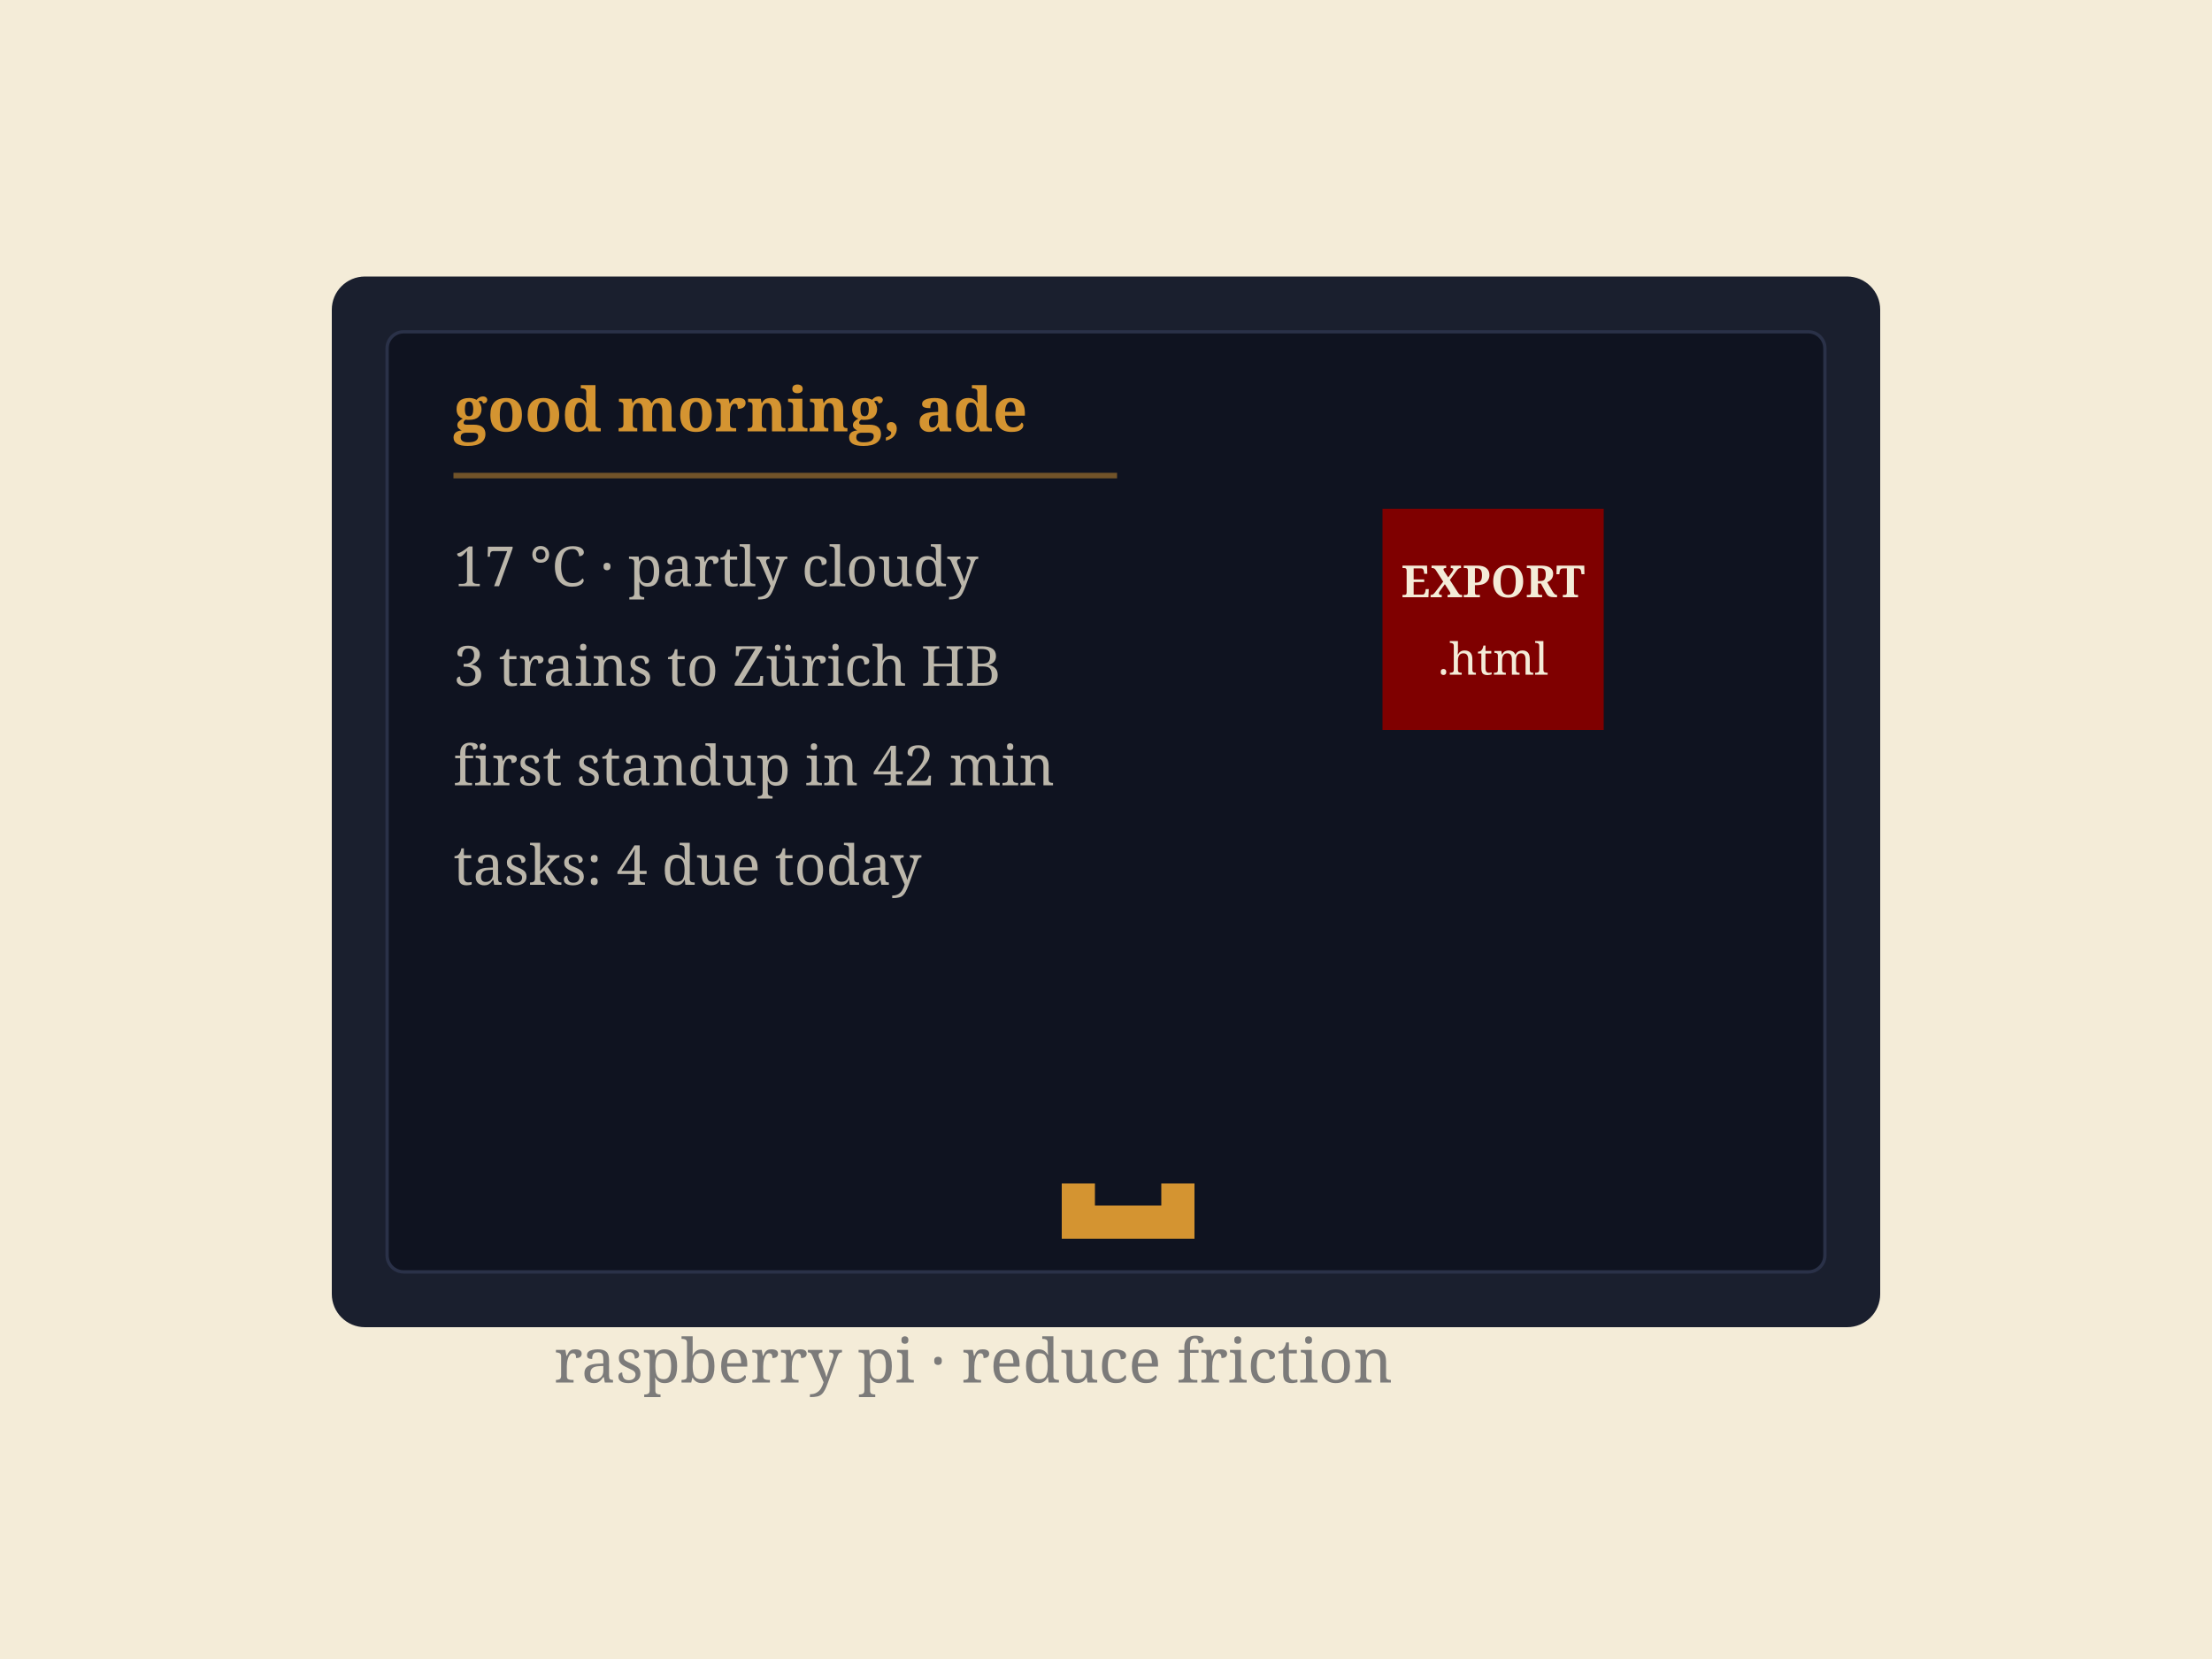
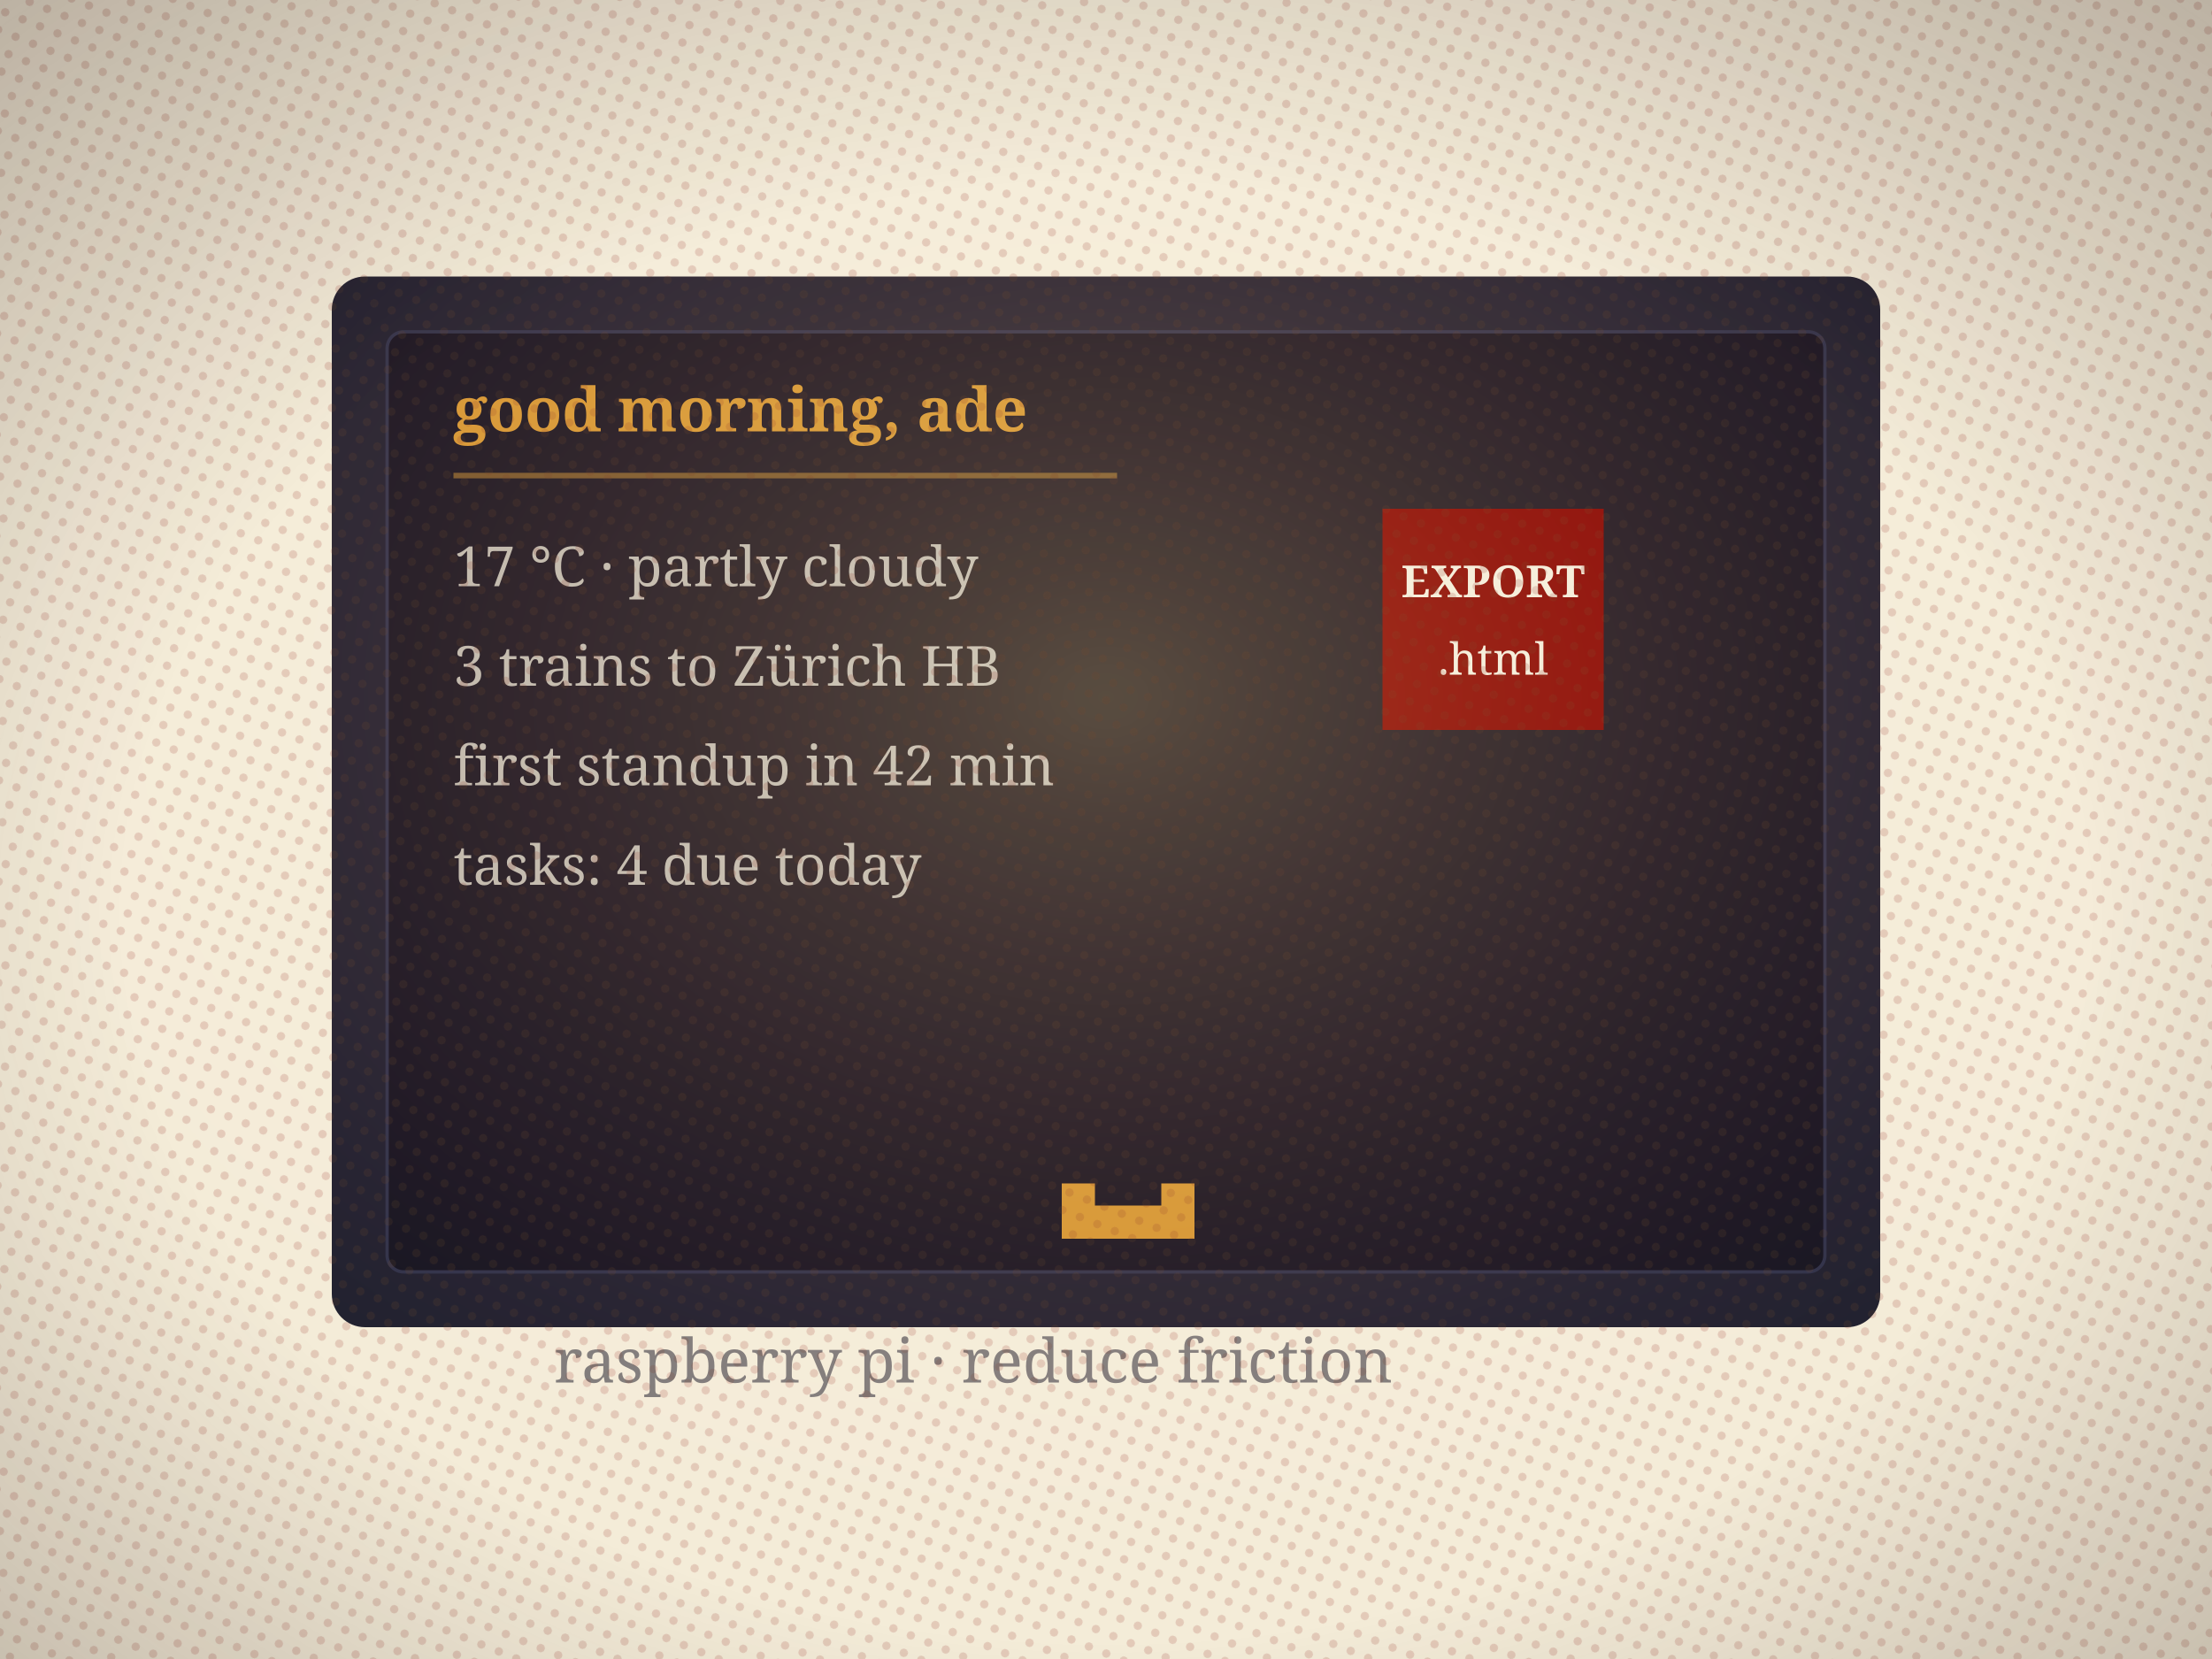
<svg xmlns="http://www.w3.org/2000/svg" viewBox="0 0 400 300" role="img" aria-label="pi-comfort">
+   <defs>
+     <pattern id="riso-dots" x="0" y="0" width="3.4" height="3.4" patternUnits="userSpaceOnUse" patternTransform="rotate(22)">
+       <circle cx="1.7" cy="1.7" r="0.75" fill="#7f0000" />
+     </pattern>
+     <pattern id="riso-dots-warm" x="0" y="0" width="3.4" height="3.4" patternUnits="userSpaceOnUse" patternTransform="rotate(22)">
+       <circle cx="1.7" cy="1.7" r="0.75" fill="#e8b76b" />
+     </pattern>
+     <radialGradient id="riso-bloom" cx="0.5" cy="0.42" r="0.7">
+       <stop offset="0" stop-color="#e8b76b" stop-opacity="0.34" />
+       <stop offset="0.7" stop-color="#a83838" stop-opacity="0.06" />
+       <stop offset="1" stop-color="#7f0000" stop-opacity="0" />
+     </radialGradient>
+     <radialGradient id="riso-vignette" cx="0.5" cy="0.55" r="0.88">
+       <stop offset="0.5" stop-color="#1a0a0a" stop-opacity="0" />
+       <stop offset="1" stop-color="#1a0a0a" stop-opacity="0.38" />
+     </radialGradient>
+   </defs>
  <rect width="400" height="300" fill="#f4ecd8" />
  <g transform="translate(60 50)">
    <rect x="0" y="0" width="280" height="190" rx="6" fill="#1a1f2e" />
    <rect x="10" y="10" width="260" height="170" rx="3" fill="#0f1320" stroke="#2a3148" stroke-width="0.6" />
    <g transform="translate(22 28)">
      <text x="0" y="0" font-family="Georgia, serif" font-size="11" font-weight="700" fill="#d49431">good morning, ade</text>
      <line x1="0" y1="8" x2="120" y2="8" stroke="#d49431" stroke-width="1" opacity="0.5" />
      <g font-family="Georgia, serif" font-size="10" fill="#f4ecd8" opacity="0.75">
        <text y="28">17 °C · partly cloudy</text>
        <text y="46">3 trains to Zürich HB</text>
        <text y="64">first standup in 42 min</text>
        <text y="82">tasks: 4 due today</text>
      </g>
      <g transform="translate(168 14)">
        <rect x="0" y="0" width="40" height="40" fill="#7f0000" />
        <text x="20" y="16" font-family="Georgia, serif" font-size="8" fill="#f4ecd8" text-anchor="middle" font-weight="700">EXPORT</text>
        <text x="20" y="30" font-family="Georgia, serif" font-size="8" fill="#f4ecd8" text-anchor="middle">.html</text>
      </g>
    </g>
    <g transform="translate(132 168)" fill="#d49431">
      <rect x="0" y="0" width="24" height="6" />
      <rect x="0" y="-4" width="6" height="10" />
      <rect x="18" y="-4" width="6" height="10" />
    </g>
  </g>
  <g transform="translate(176 250)" font-family="Georgia, serif" font-size="11" fill="#1a1f2e" opacity="0.55" text-anchor="middle">
    <text>raspberry pi · reduce friction</text>
  </g>
+   <g aria-hidden="true" style="pointer-events:none">
+     <rect width="400" height="300" fill="url(#riso-bloom)" style="mix-blend-mode:screen" />
+     <rect width="400" height="300" fill="url(#riso-dots)" opacity="0.16" style="mix-blend-mode:multiply" />
+     <rect width="400" height="300" fill="url(#riso-dots-warm)" opacity="0.08" style="mix-blend-mode:screen" />
+     <rect width="400" height="300" fill="url(#riso-vignette)" style="mix-blend-mode:multiply" />
+   </g>
</svg>
